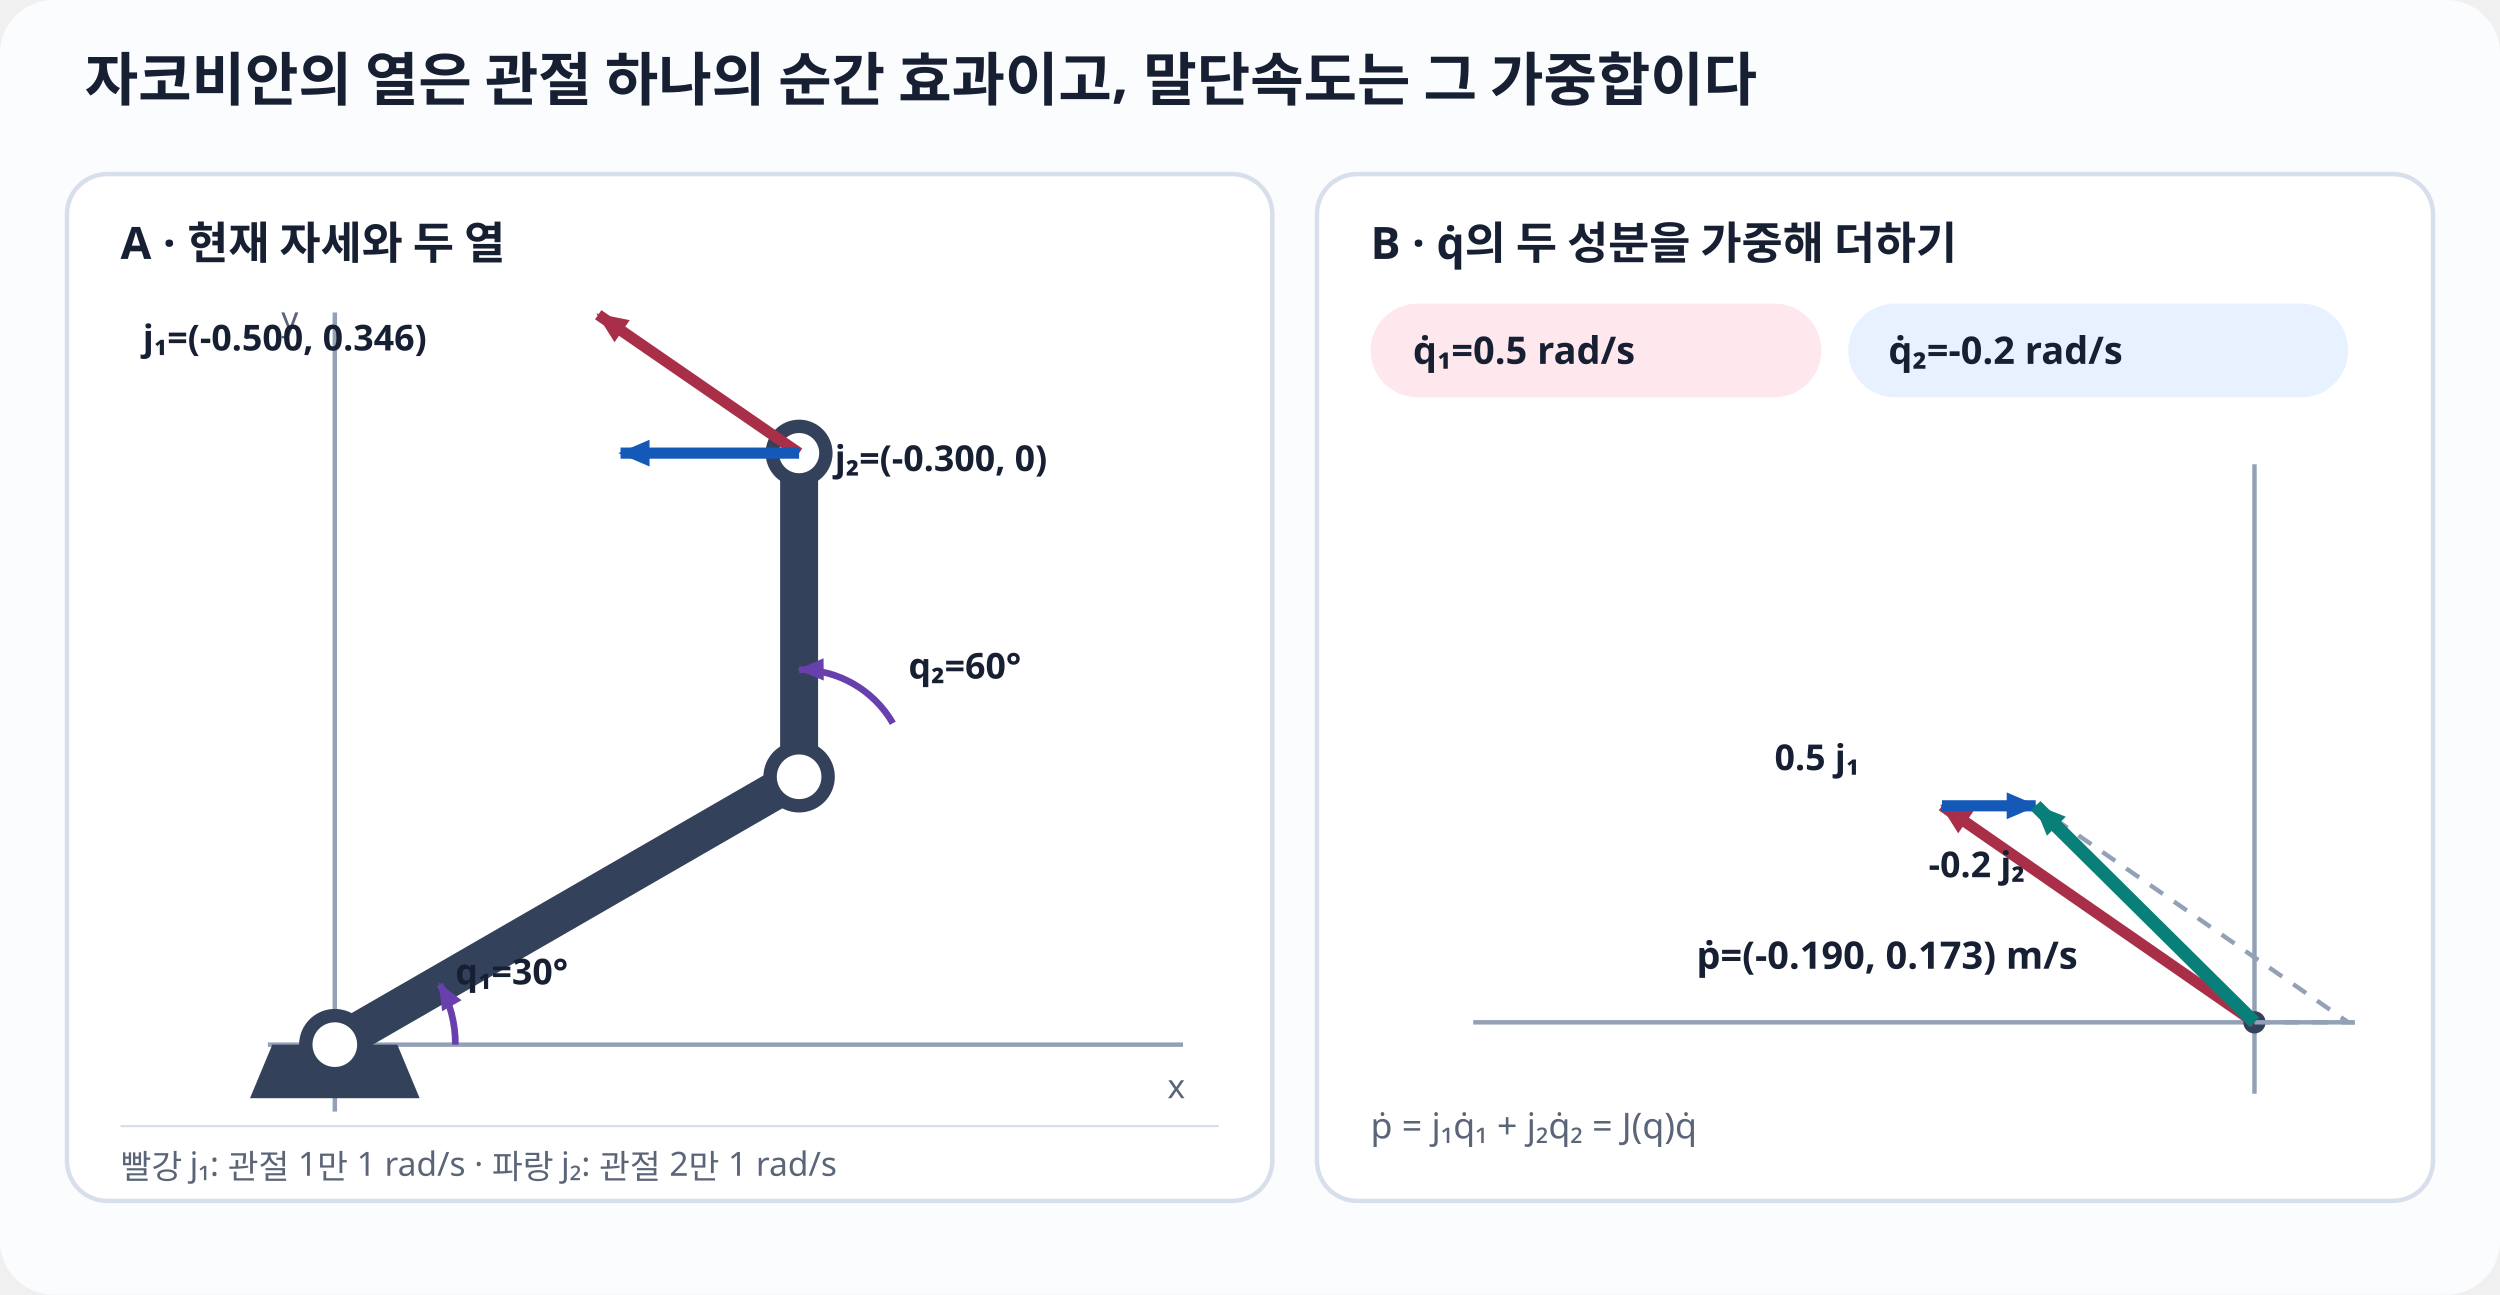
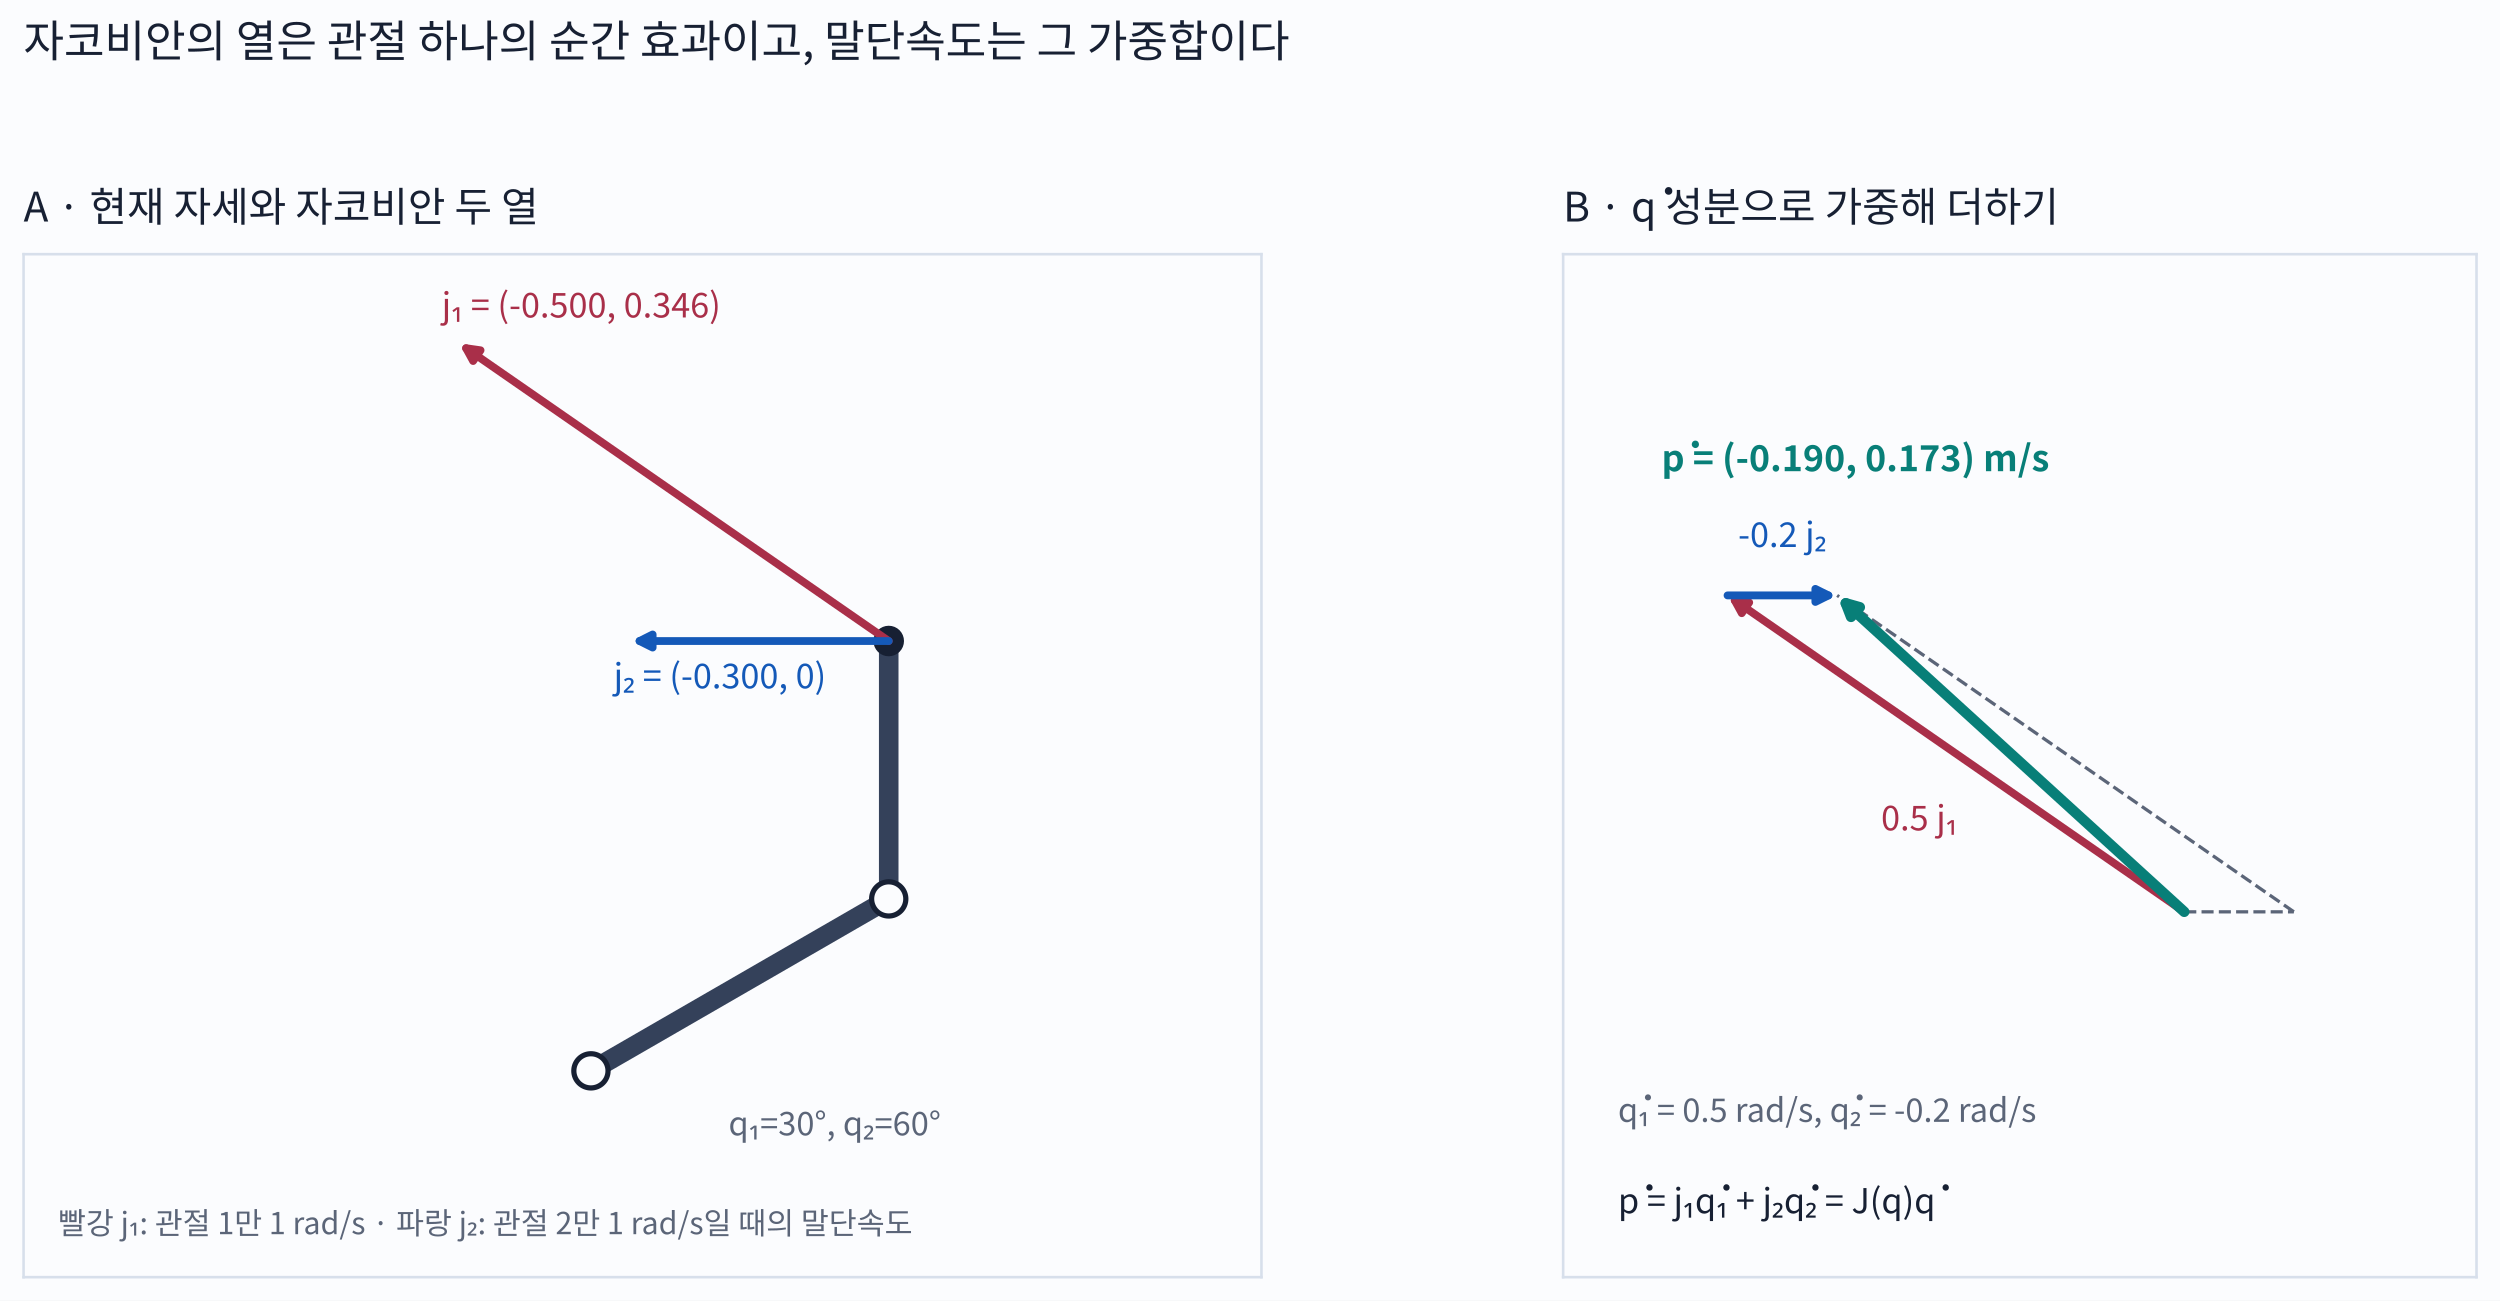
- <svg xmlns="http://www.w3.org/2000/svg" viewBox="0 0 1120 580" role="img" aria-labelledby="title desc">
+ <svg xmlns="http://www.w3.org/2000/svg" xmlns:xlink="http://www.w3.org/1999/xlink" width="766.422pt" height="398.736pt" viewBox="0 0 766.422 398.736" version="1.1" role="img" aria-labelledby="jacobian-velocity-map-title jacobian-velocity-map-desc">
  <defs>
-     <style>
-       .ink{fill:#172033;font-family:'Noto Sans KR',sans-serif}.muted{fill:#5b6578;font-family:'Noto Sans KR',sans-serif}.panel{fill:#fff;stroke:#d7dfeb;stroke-width:2}.axis{stroke:#93a1b7;stroke-width:2}.link{stroke:#34415a;stroke-width:17;stroke-linecap:round}.joint{fill:#fff;stroke:#34415a;stroke-width:6}.base{fill:#34415a}.j1{stroke:#a92f49;stroke-width:5;fill:none;marker-end:url(#redHead)}.j2{stroke:#1459b8;stroke-width:5;fill:none;marker-end:url(#blueHead)}.net{stroke:#087f78;stroke-width:6;fill:none;marker-end:url(#tealHead)}.guide{stroke:#93a1b7;stroke-width:2;stroke-dasharray:7 6;fill:none}.arc{stroke:#6740ad;stroke-width:3;fill:none;marker-end:url(#violetHead)}
-     </style>
-     <marker id="redHead" markerUnits="userSpaceOnUse" markerWidth="14" markerHeight="12" refX="13" refY="6" orient="auto">
-       <path d="M0,0 L14,6 L0,12 Z" fill="#a92f49" />
-     </marker>
-     <marker id="blueHead" markerUnits="userSpaceOnUse" markerWidth="14" markerHeight="12" refX="13" refY="6" orient="auto">
-       <path d="M0,0 L14,6 L0,12 Z" fill="#1459b8" />
-     </marker>
-     <marker id="tealHead" markerUnits="userSpaceOnUse" markerWidth="14" markerHeight="12" refX="13" refY="6" orient="auto">
-       <path d="M0,0 L14,6 L0,12 Z" fill="#087f78" />
-     </marker>
-     <marker id="violetHead" markerUnits="userSpaceOnUse" markerWidth="12" markerHeight="10" refX="11" refY="5" orient="auto">
-       <path d="M0,0 L12,5 L0,10 Z" fill="#6740ad" />
-     </marker>
+     <style type="text/css">*{stroke-linejoin: round; stroke-linecap: butt}</style>
  </defs>
-   <rect width="1120" height="580" rx="24" fill="#fbfcfe" />
-   <text class="ink" x="38" y="45" font-size="26" font-weight="700">자코비안의 열은 관절 하나의 순간 효과이고, 말단속도는 그 가중합이다</text>
-   <g transform="translate(30 78)">
-     <rect class="panel" width="540" height="460" rx="18" />
-     <text class="ink" x="24" y="38" font-size="20" font-weight="700">A · 현재 자세와 두 열</text>
-     <line class="axis" x1="90" y1="390" x2="500" y2="390" />
-     <line class="axis" x1="120" y1="420" x2="120" y2="62" />
-     <text class="muted" x="493" y="414" font-size="15">x</text>
-     <text class="muted" x="96" y="70" font-size="15">y</text>
-     <path class="base" d="M82 414 H158 L148 390 H92 Z" />
-     <line class="link" x1="120" y1="390" x2="328" y2="270" />
-     <line class="link" x1="328" y1="270" x2="328" y2="125" />
-     <circle class="joint" cx="120" cy="390" r="13" />
-     <circle class="joint" cx="328" cy="270" r="13" />
-     <circle class="joint" cx="328" cy="125" r="12" />
-     <path class="arc" d="M174 390 A54 54 0 0 0 167 363" />
-     <text class="ink" x="174" y="363" font-size="16" font-weight="700">q₁=30°</text>
-     <path class="arc" d="M370 246 A48 48 0 0 0 328 222" />
-     <text class="ink" x="377" y="226" font-size="16" font-weight="700">q₂=60°</text>
-     <path class="j1" d="M328 125 L238 63" />
-     <text class="ink" x="34" y="79" font-size="16" font-weight="700">j₁=(-0.500, 0.346)</text>
-     <path class="j2" d="M328 125 L248 125" />
-     <text class="ink" x="344" y="133" font-size="16" font-weight="700">j₂=(-0.300, 0)</text>
-     <rect x="24" y="426" width="492" height="1" fill="#d7dfeb" />
-     <text class="muted" x="24" y="450" font-size="15">빨강 j₁: 관절 1만 1 rad/s · 파랑 j₂: 관절 2만 1 rad/s</text>
+   <g id="figure_1">
+     <g id="patch_1">
+       <path d="M 0 398.736  L 766.422 398.736  L 766.422 0  L 0 0  z " style="fill: #fbfcfe" />
+     </g>
+     <g id="axes_1">
+       <g id="patch_2">
+         <path d="M 7.227 391.536  L 386.722 391.536  L 386.722 77.925  L 7.227 77.925  z " style="fill: #fbfcfe" />
+       </g>
+       <g id="matplotlib.axis_1" />
+       <g id="matplotlib.axis_2" />
+       <g id="line2d_1">
+         <path d="M 181.162 328.287  L 272.455 275.579  " clip-path="url(#pf16416b6a3)" style="fill: none; stroke: #34415a; stroke-width: 6; stroke-linecap: round" />
+       </g>
+       <g id="line2d_2">
+         <path d="M 272.455 275.579  L 272.455 196.517  " clip-path="url(#pf16416b6a3)" style="fill: none; stroke: #34415a; stroke-width: 6; stroke-linecap: round" />
+       </g>
+       <g id="patch_3">
+         <path d="M 7.227 391.536  L 7.227 77.925  " style="fill: none; stroke: #d7dfeb; stroke-width: 0.8; stroke-linejoin: miter; stroke-linecap: square" />
+       </g>
+       <g id="patch_4">
+         <path d="M 386.722 391.536  L 386.722 77.925  " style="fill: none; stroke: #d7dfeb; stroke-width: 0.8; stroke-linejoin: miter; stroke-linecap: square" />
+       </g>
+       <g id="patch_5">
+         <path d="M 7.227 391.536  L 386.722 391.536  " style="fill: none; stroke: #d7dfeb; stroke-width: 0.8; stroke-linejoin: miter; stroke-linecap: square" />
+       </g>
+       <g id="patch_6">
+         <path d="M 7.227 77.925  L 386.722 77.925  " style="fill: none; stroke: #d7dfeb; stroke-width: 0.8; stroke-linejoin: miter; stroke-linecap: square" />
+       </g>
+       <g id="PathCollection_1">
+         <defs>
+           <path id="m11b695b181" d="M 0 5.244  C 1.391 5.244 2.725 4.691 3.708 3.708  C 4.691 2.725 5.244 1.391 5.244 0  C 5.244 -1.391 4.691 -2.725 3.708 -3.708  C 2.725 -4.691 1.391 -5.244 0 -5.244  C -1.391 -5.244 -2.725 -4.691 -3.708 -3.708  C -4.691 -2.725 -5.244 -1.391 -5.244 0  C -5.244 1.391 -4.691 2.725 -3.708 3.708  C -2.725 4.691 -1.391 5.244 0 5.244  z " style="stroke: #172033; stroke-width: 1.6" />
+         </defs>
+         <g clip-path="url(#pf16416b6a3)">
+           <use xlink:href="#m11b695b181" x="181.162" y="328.287" style="fill: #fbfcfe; stroke: #172033; stroke-width: 1.6" />
+         </g>
+       </g>
+       <g id="PathCollection_2">
+         <g clip-path="url(#pf16416b6a3)">
+           <use xlink:href="#m11b695b181" x="272.455" y="275.579" style="fill: #fbfcfe; stroke: #172033; stroke-width: 1.6" />
+         </g>
+       </g>
+       <g id="PathCollection_3">
+         <defs>
+           <path id="m3c4117a032" d="M 0 4.183  C 1.109 4.183 2.174 3.743 2.958 2.958  C 3.743 2.174 4.183 1.109 4.183 0  C 4.183 -1.109 3.743 -2.174 2.958 -2.958  C 2.174 -3.743 1.109 -4.183 0 -4.183  C -1.109 -4.183 -2.174 -3.743 -2.958 -2.958  C -3.743 -2.174 -4.183 -1.109 -4.183 0  C -4.183 1.109 -3.743 2.174 -2.958 2.958  C -2.174 3.743 -1.109 4.183 0 4.183  z " style="stroke: #172033" />
+         </defs>
+         <g clip-path="url(#pf16416b6a3)">
+           <use xlink:href="#m3c4117a032" x="272.455" y="196.517" style="fill: #172033; stroke: #172033" />
+         </g>
+       </g>
+       <g id="text_1">
+         <text style="font-size: 10.5px; font-family: 'Noto Sans CJK KR'; text-anchor: start; fill: #a92f49" x="135.415" y="97.319" transform="rotate(-0 135.4147 97.31883)">j₁ = (-0.500, 0.346)</text>
+       </g>
+       <g id="text_2">
+         <text style="font-size: 10.5px; font-family: 'Noto Sans CJK KR'; text-anchor: start; fill: #1459b8" x="188.122" y="211.012" transform="rotate(-0 188.1224 211.0121)">j₂ = (-0.300, 0)</text>
+       </g>
+       <g id="text_3">
+         <text style="font-size: 10px; font-family: 'Noto Sans CJK KR'; text-anchor: start; fill: #5b6578" x="223.328" y="348.052" transform="rotate(-0 223.3285 348.0521)">q₁=30°, q₂=60°</text>
+       </g>
+       <g id="text_4">
+         <text style="font-size: 9.3px; font-family: 'Noto Sans CJK KR'; text-anchor: start; fill: #5b6578" x="17.768" y="378.359" transform="rotate(-0 17.76839 378.3591)">빨강 j₁: 관절 1만 1 rad/s · 파랑 j₂: 관절 2만 1 rad/s일 때의 말단속도</text>
+       </g>
+       <g id="text_5">
+         <text style="font-size: 12.5px; font-family: 'Noto Sans CJK KR'; text-anchor: start; fill: #172033" x="7.227" y="67.925" transform="rotate(-0 7.226847 67.92507)">A · 현재 자세와 자코비안 두 열</text>
+       </g>
+       <g id="patch_7">
+         <path d="M 272.455 196.517  Q 206.57 150.871 142.891 106.753  " style="fill: none; stroke: #a92f49; stroke-width: 2.4; stroke-linecap: round" />
+         <path d="M 145.04 110.675  L 142.891 106.753  L 147.318 107.387  z " style="fill: #a92f49; stroke: #a92f49; stroke-width: 2.4; stroke-linecap: round" />
+       </g>
+       <g id="patch_8">
+         <path d="M 272.455 196.517  Q 232.924 196.517 196.076 196.517  " style="fill: none; stroke: #1459b8; stroke-width: 2.4; stroke-linecap: round" />
+         <path d="M 200.076 198.517  L 196.076 196.517  L 200.076 194.517  z " style="fill: #1459b8; stroke: #1459b8; stroke-width: 2.4; stroke-linecap: round" />
+       </g>
+     </g>
+     <g id="axes_2">
+       <g id="patch_9">
+         <path d="M 479.212 391.536  L 759.222 391.536  L 759.222 77.925  L 479.212 77.925  z " style="fill: #fbfcfe" />
+       </g>
+       <g id="line2d_3">
+         <path d="M 703.22 279.532  L 563.215 182.534  " clip-path="url(#pcec07eea74)" style="fill: none; stroke-dasharray: 3.7,1.6; stroke-dashoffset: 0; stroke: #5b6578" />
+       </g>
+       <g id="line2d_4">
+         <path d="M 669.619 279.532  L 703.22 279.532  " clip-path="url(#pcec07eea74)" style="fill: none; stroke-dasharray: 3.7,1.6; stroke-dashoffset: 0; stroke: #5b6578" />
+       </g>
+       <g id="matplotlib.axis_3" />
+       <g id="matplotlib.axis_4" />
+       <g id="patch_10">
+         <path d="M 479.212 391.536  L 479.212 77.925  " style="fill: none; stroke: #d7dfeb; stroke-width: 0.8; stroke-linejoin: miter; stroke-linecap: square" />
+       </g>
+       <g id="patch_11">
+         <path d="M 759.222 391.536  L 759.222 77.925  " style="fill: none; stroke: #d7dfeb; stroke-width: 0.8; stroke-linejoin: miter; stroke-linecap: square" />
+       </g>
+       <g id="patch_12">
+         <path d="M 479.212 391.536  L 759.222 391.536  " style="fill: none; stroke: #d7dfeb; stroke-width: 0.8; stroke-linejoin: miter; stroke-linecap: square" />
+       </g>
+       <g id="patch_13">
+         <path d="M 479.212 77.925  L 759.222 77.925  " style="fill: none; stroke: #d7dfeb; stroke-width: 0.8; stroke-linejoin: miter; stroke-linecap: square" />
+       </g>
+       <g id="text_6">
+         <text style="font-size: 10.5px; font-family: 'Noto Sans CJK KR'; text-anchor: middle; fill: #a92f49" x="588.416" y="254.554" transform="rotate(-0 588.4163 254.5538)">0.5 j₁</text>
+       </g>
+       <g id="text_7">
+         <text style="font-size: 10.5px; font-family: 'Noto Sans CJK KR'; text-anchor: middle; fill: #1459b8" x="546.415" y="167.691" transform="rotate(-0 546.4148 167.691)">-0.2 j₂</text>
+       </g>
+       <g id="text_8">
+         <text style="font-weight: 700; font-size: 11px; font-family: 'Noto Sans CJK KR'; text-anchor: middle; fill: #087f78" x="568.816" y="144.453" transform="rotate(-0 568.8156 144.4525)">ṗ = (-0.190, 0.173) m/s</text>
+       </g>
+       <g id="text_9">
+         <text style="font-size: 10px; font-family: 'Noto Sans CJK KR'; text-anchor: start; fill: #5b6578" x="496.013" y="343.934" transform="rotate(-0 496.0131 343.9343)">q̇₁ = 0.5 rad/s,  q̇₂ = -0.2 rad/s</text>
+       </g>
+       <g id="text_10">
+         <text style="font-size: 10.5px; font-family: 'Noto Sans CJK KR'; text-anchor: start; fill: #172033" x="496.013" y="371.935" transform="rotate(-0 496.0131 371.9353)">ṗ = j₁q̇₁ + j₂q̇₂ = J(q)q̇</text>
+       </g>
+       <g id="text_11">
+         <text style="font-size: 12.5px; font-family: 'Noto Sans CJK KR'; text-anchor: start; fill: #172033" x="479.212" y="67.925" transform="rotate(-0 479.2125 67.92507)">B · q̇ 성분으로 가중해 더하기</text>
+       </g>
+       <g id="patch_14">
+         <path d="M 669.619 279.532  Q 599.617 231.033 531.82 184.062  " style="fill: none; stroke: #a92f49; stroke-width: 2.4; stroke-linecap: round" />
+         <path d="M 533.969 187.984  L 531.82 184.062  L 536.247 184.696  z " style="fill: #a92f49; stroke: #a92f49; stroke-width: 2.4; stroke-linecap: round" />
+       </g>
+       <g id="patch_15">
+         <path d="M 529.614 182.534  Q 546.415 182.534 560.532 182.534  " style="fill: none; stroke: #1459b8; stroke-width: 2.4; stroke-linecap: round" />
+         <path d="M 556.532 180.534  L 560.532 182.534  L 556.532 184.534  z " style="fill: #1459b8; stroke: #1459b8; stroke-width: 2.4; stroke-linecap: round" />
+       </g>
+       <g id="patch_16">
+         <path d="M 669.619 279.532  Q 616.417 231.033 565.859 184.944  " style="fill: none; stroke: #087f78; stroke-width: 3.2; stroke-linecap: round" />
+         <path d="M 567.468 189.117  L 565.859 184.944  L 570.163 186.161  z " style="fill: #087f78; stroke: #087f78; stroke-width: 3.2; stroke-linecap: round" />
+       </g>
+     </g>
+     <g id="text_12">
+       <text style="font-size: 13.5px; font-family: 'Noto Sans CJK KR'; text-anchor: start; fill: #172033" x="7.2" y="17.457" transform="rotate(-0 7.2 17.45684)">자코비안의 열은 관절 하나의 순간 효과이고, 말단속도는 그 가중합이다</text>
+     </g>
  </g>
-   <g transform="translate(590 78)">
-     <rect class="panel" width="500" height="460" rx="18" />
-     <text class="ink" x="24" y="38" font-size="20" font-weight="700">B · q̇의 두 성분을 가중해 더하기</text>
-     <rect x="24" y="58" width="202" height="42" rx="21" fill="#ffe8ed" />
-     <text class="ink" x="43" y="85" font-size="17" font-weight="700">q̇₁=0.5 rad/s</text>
-     <rect x="238" y="58" width="224" height="42" rx="21" fill="#e8f1ff" />
-     <text class="ink" x="256" y="85" font-size="17" font-weight="700">q̇₂=-0.2 rad/s</text>
-     <line class="axis" x1="70" y1="380" x2="465" y2="380" />
-     <line class="axis" x1="420" y1="412" x2="420" y2="130" />
-     <circle cx="420" cy="380" r="5" fill="#34415a" />
-     <path class="j1" d="M420 380 L280 283" />
-     <text class="ink" x="205" y="267" font-size="16" font-weight="700">0.5 j₁</text>
-     <path class="j2" d="M280 283 L322 283" />
-     <text class="ink" x="274" y="315" font-size="16" font-weight="700">-0.2 j₂</text>
-     <path class="guide" d="M420 380 L462 380 L322 283" />
-     <path class="net" d="M420 380 L322 283" />
-     <text class="ink" x="170" y="356" font-size="17" font-weight="700">ṗ=(-0.190, 0.173) m/s</text>
-     <text class="muted" x="24" y="432" font-size="16">ṗ = j₁q̇₁ + j₂q̇₂ = J(q)q̇</text>
-   </g>
+   <defs>
+     <clipPath id="pf16416b6a3">
+       <rect x="7.227" y="77.925" width="379.496" height="313.611" />
+     </clipPath>
+     <clipPath id="pcec07eea74">
+       <rect x="479.212" y="77.925" width="280.01" height="313.611" />
+     </clipPath>
+   </defs>
</svg>
